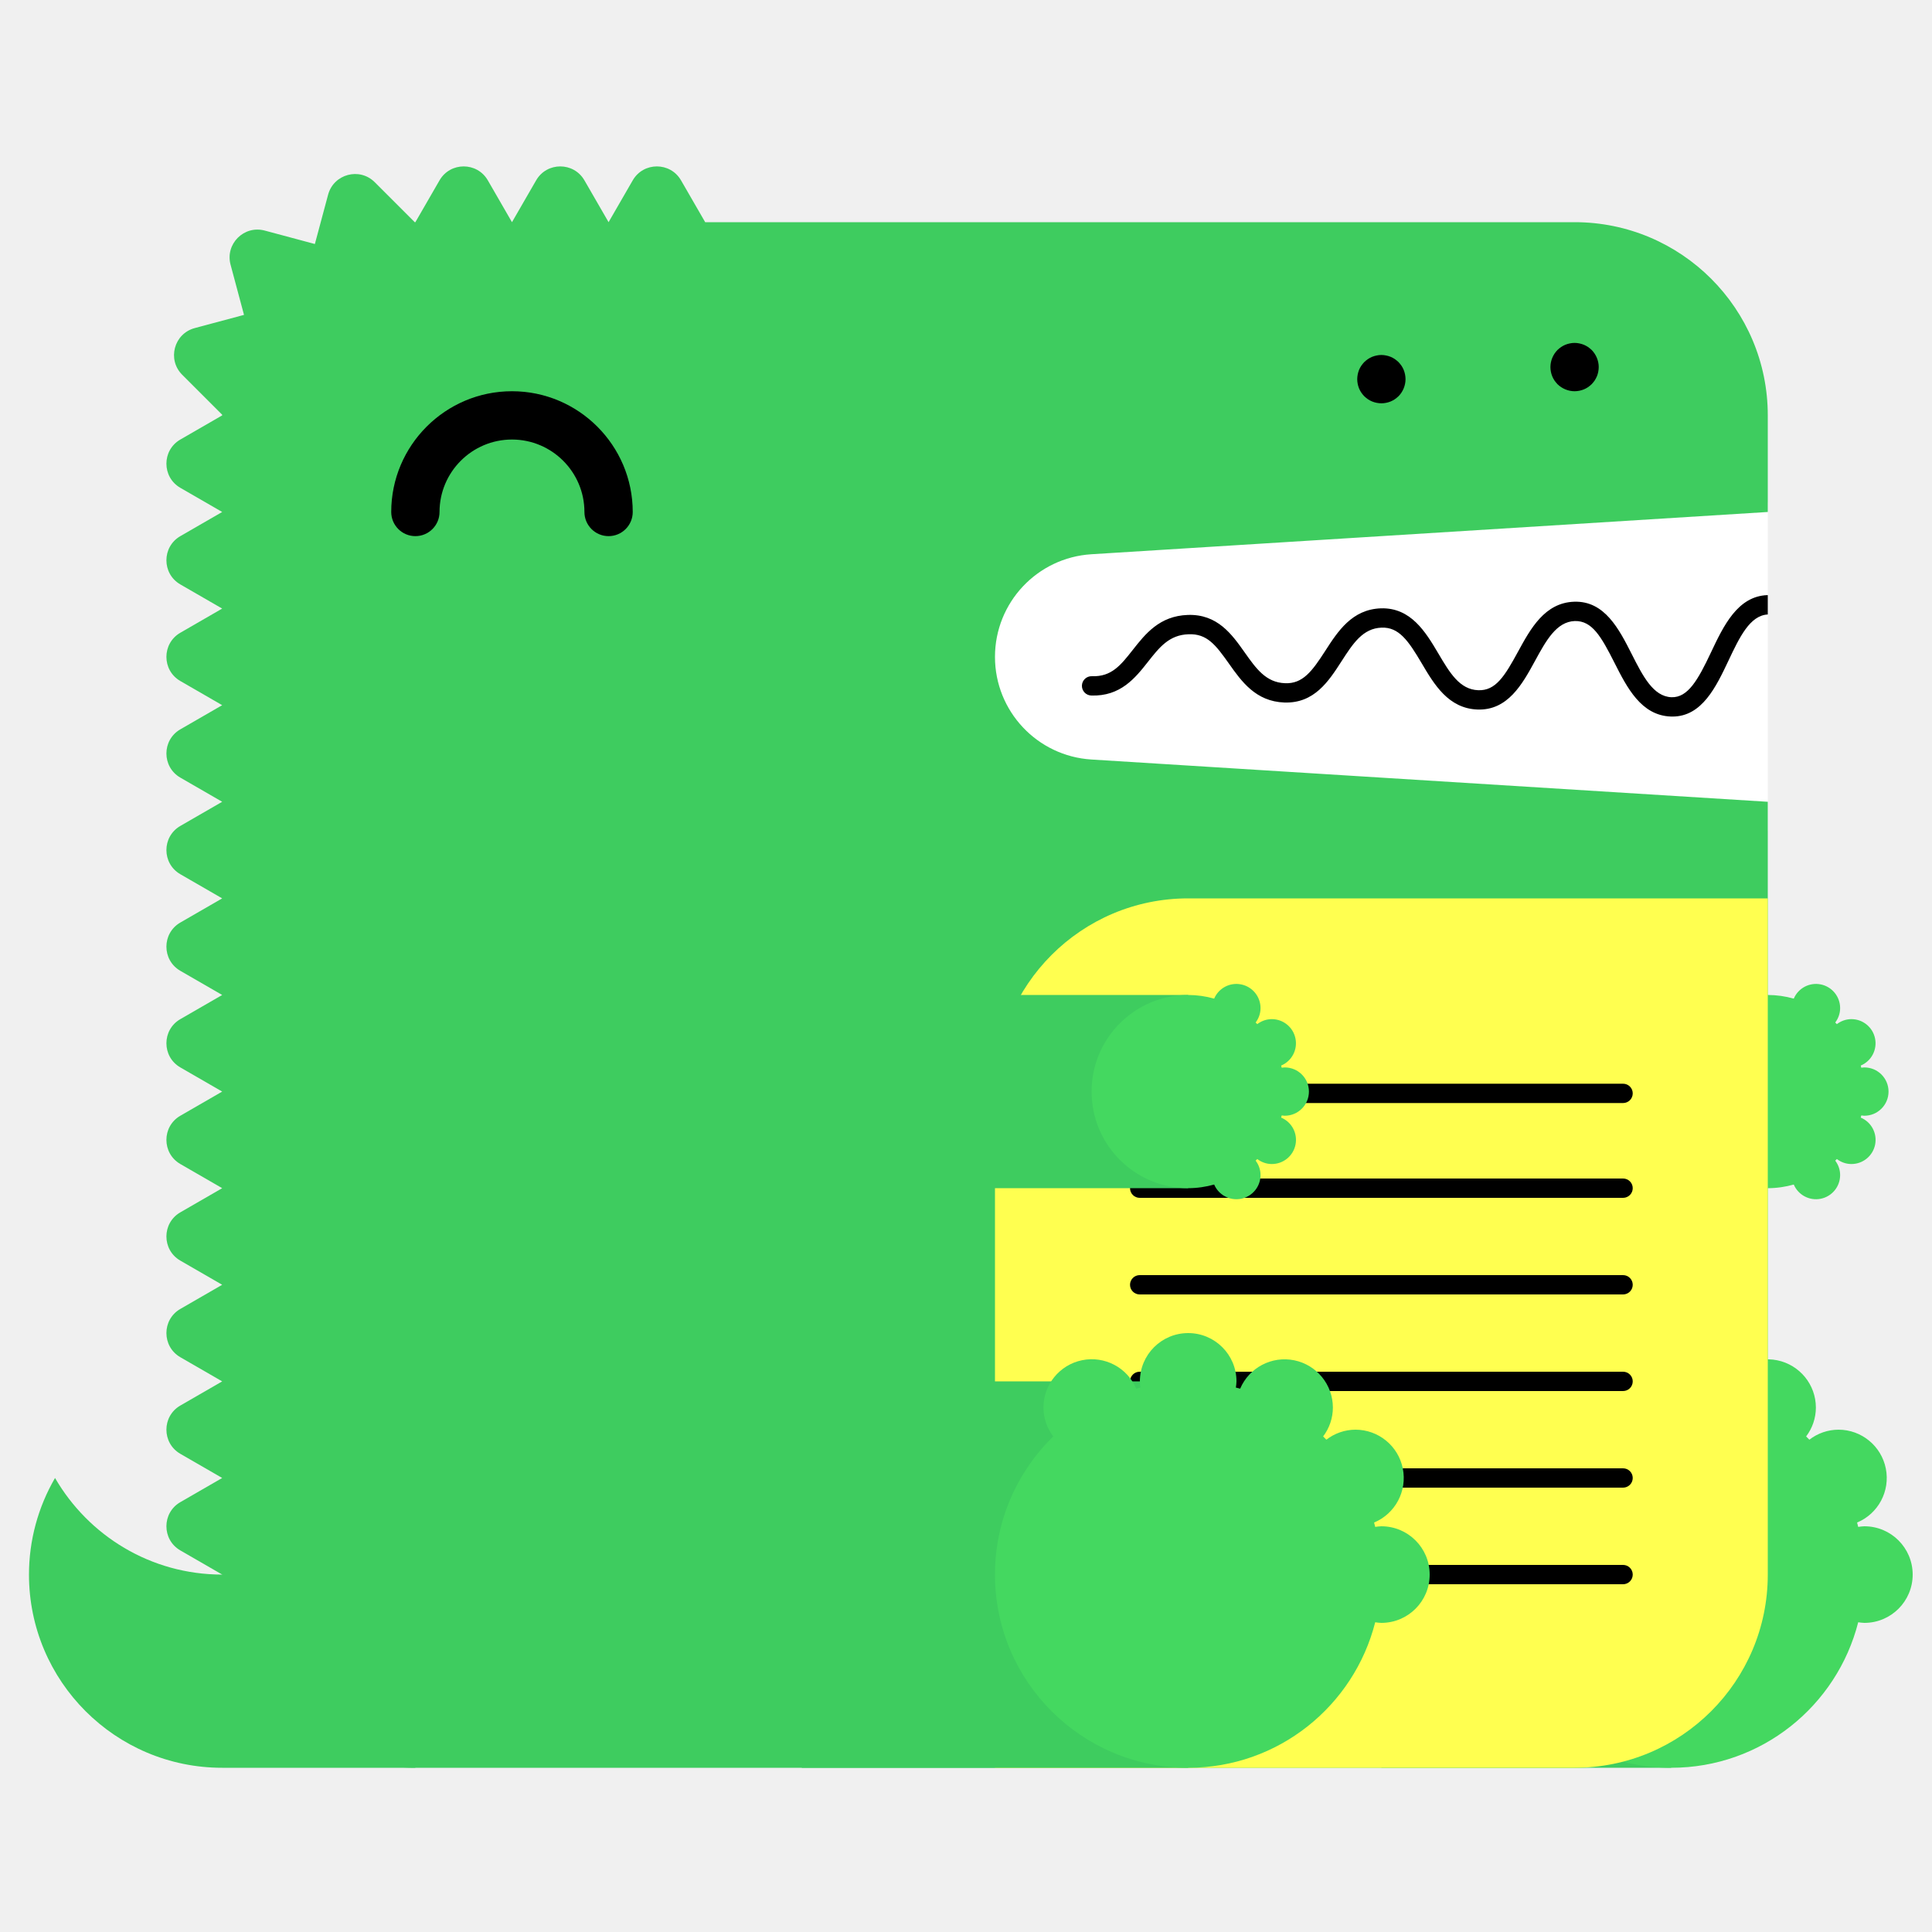
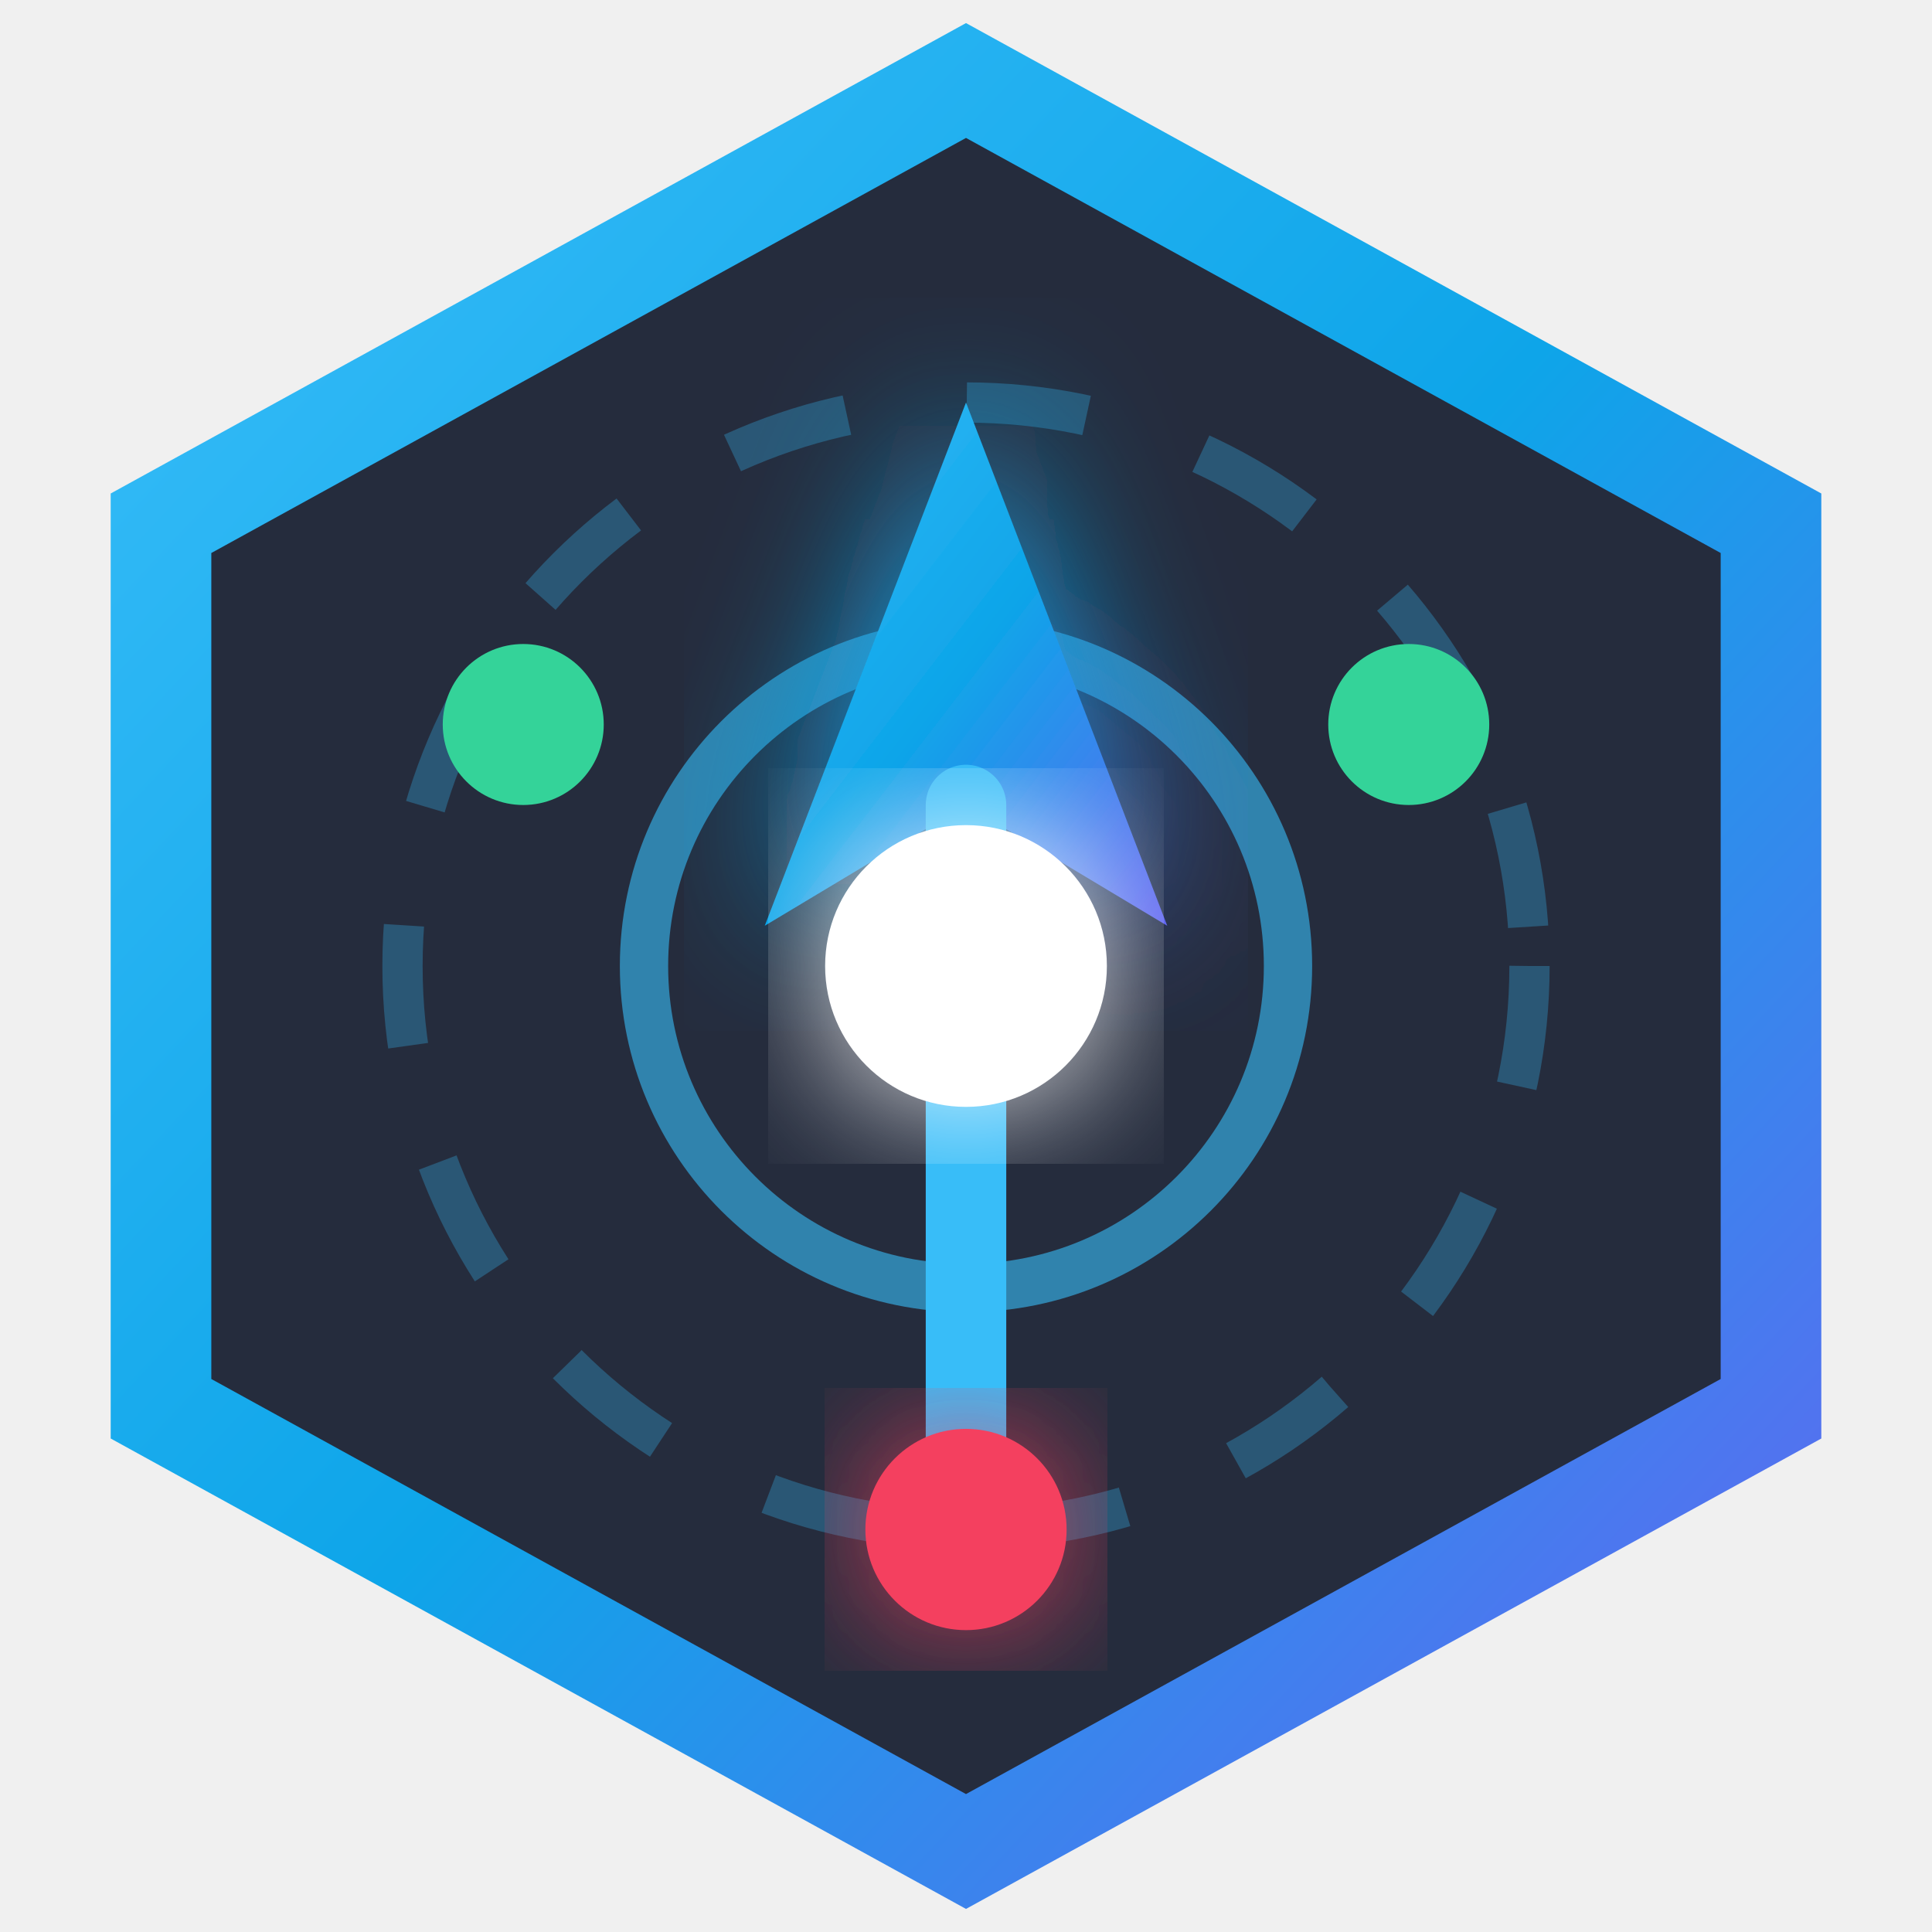
- <svg xmlns="http://www.w3.org/2000/svg" width="200" height="200" viewBox="0 0 200 200">
-   <g fill="none" fill-rule="evenodd">
-     <path fill="#FFF" d="M99 52h84v34H99z" />
-     <path d="M23 163c-7.398 0-13.843-4.027-17.303-10A19.886 19.886 0 0 0 3 163c0 11.046 8.954 20 20 20h20v-20H23z" fill="#3ECC5F" />
-     <path d="M112.98 57.376L183 53V43c0-11.046-8.954-20-20-20H73l-2.5-4.33c-1.112-1.925-3.889-1.925-5 0L63 23l-2.5-4.33c-1.111-1.925-3.889-1.925-5 0L53 23l-2.5-4.33c-1.111-1.925-3.889-1.925-5 0L43 23c-.022 0-.042.003-.065.003l-4.142-4.141c-1.57-1.571-4.252-.853-4.828 1.294l-1.369 5.104-5.192-1.392c-2.148-.575-4.111 1.389-3.535 3.536l1.39 5.193-5.102 1.367c-2.148.576-2.867 3.259-1.296 4.83l4.142 4.142c0 .021-.003.042-.003.064l-4.33 2.5c-1.925 1.111-1.925 3.889 0 5L23 53l-4.33 2.5c-1.925 1.111-1.925 3.889 0 5L23 63l-4.33 2.5c-1.925 1.111-1.925 3.889 0 5L23 73l-4.33 2.5c-1.925 1.111-1.925 3.889 0 5L23 83l-4.33 2.5c-1.925 1.111-1.925 3.889 0 5L23 93l-4.33 2.5c-1.925 1.111-1.925 3.889 0 5L23 103l-4.33 2.5c-1.925 1.111-1.925 3.889 0 5L23 113l-4.33 2.5c-1.925 1.111-1.925 3.889 0 5L23 123l-4.33 2.5c-1.925 1.111-1.925 3.889 0 5L23 133l-4.33 2.5c-1.925 1.111-1.925 3.889 0 5L23 143l-4.33 2.5c-1.925 1.111-1.925 3.889 0 5L23 153l-4.33 2.5c-1.925 1.111-1.925 3.889 0 5L23 163c0 11.046 8.954 20 20 20h120c11.046 0 20-8.954 20-20V83l-70.02-4.376A10.645 10.645 0 0 1 103 68c0-5.621 4.37-10.273 9.98-10.624" fill="#3ECC5F" />
-     <path fill="#3ECC5F" d="M143 183h30v-40h-30z" />
-     <path d="M193 158c-.219 0-.428.037-.639.064-.038-.15-.074-.301-.116-.451A5 5 0 0 0 190.32 148a4.96 4.96 0 0 0-3.016 1.036 26.531 26.531 0 0 0-.335-.336 4.955 4.955 0 0 0 1.011-2.987 5 5 0 0 0-9.599-1.959c-.148-.042-.297-.077-.445-.115.027-.211.064-.42.064-.639a5 5 0 0 0-5-5 5 5 0 0 0-5 5c0 .219.037.428.064.639-.148.038-.297.073-.445.115a4.998 4.998 0 0 0-9.599 1.959c0 1.125.384 2.151 1.011 2.987-3.717 3.632-6.031 8.693-6.031 14.3 0 11.046 8.954 20 20 20 9.339 0 17.16-6.41 19.361-15.064.211.027.42.064.639.064a5 5 0 0 0 5-5 5 5 0 0 0-5-5" fill="#44D860" />
-     <path fill="#3ECC5F" d="M153 123h30v-20h-30z" />
-     <path d="M193 115.5a2.5 2.5 0 1 0 0-5c-.109 0-.214.019-.319.032-.02-.075-.037-.15-.058-.225a2.501 2.501 0 0 0-.963-4.807c-.569 0-1.088.197-1.508.518a6.653 6.653 0 0 0-.168-.168c.314-.417.506-.931.506-1.494a2.5 2.5 0 0 0-4.8-.979A9.987 9.987 0 0 0 183 103c-5.522 0-10 4.478-10 10s4.478 10 10 10c.934 0 1.833-.138 2.69-.377a2.5 2.5 0 0 0 4.8-.979c0-.563-.192-1.077-.506-1.494.057-.055.113-.111.168-.168.42.321.939.518 1.508.518a2.5 2.5 0 0 0 .963-4.807c.021-.074.038-.15.058-.225.105.013.21.032.319.032" fill="#44D860" />
-     <path d="M63 55.5a2.5 2.5 0 0 1-2.5-2.5c0-4.136-3.364-7.5-7.5-7.5s-7.5 3.364-7.5 7.5a2.5 2.5 0 1 1-5 0c0-6.893 5.607-12.5 12.5-12.5S65.5 46.107 65.5 53a2.5 2.5 0 0 1-2.5 2.5" fill="#000" />
-     <path d="M103 183h60c11.046 0 20-8.954 20-20V93h-60c-11.046 0-20 8.954-20 20v70z" fill="#FFFF50" />
-     <path d="M168.02 124h-50.04a1 1 0 1 1 0-2h50.04a1 1 0 1 1 0 2m0 20h-50.04a1 1 0 1 1 0-2h50.04a1 1 0 1 1 0 2m0 20h-50.04a1 1 0 1 1 0-2h50.04a1 1 0 1 1 0 2m0-49.814h-50.04a1 1 0 1 1 0-2h50.04a1 1 0 1 1 0 2m0 19.814h-50.04a1 1 0 1 1 0-2h50.04a1 1 0 1 1 0 2m0 20h-50.04a1 1 0 1 1 0-2h50.04a1 1 0 1 1 0 2M183 61.611c-.012 0-.022-.006-.034-.005-3.09.105-4.552 3.196-5.842 5.923-1.346 2.85-2.387 4.703-4.093 4.647-1.889-.068-2.969-2.202-4.113-4.46-1.314-2.594-2.814-5.536-5.963-5.426-3.046.104-4.513 2.794-5.807 5.167-1.377 2.528-2.314 4.065-4.121 3.994-1.927-.07-2.951-1.805-4.136-3.813-1.321-2.236-2.848-4.75-5.936-4.664-2.994.103-4.465 2.385-5.763 4.4-1.373 2.13-2.335 3.428-4.165 3.351-1.973-.07-2.992-1.51-4.171-3.177-1.324-1.873-2.816-3.993-5.895-3.89-2.928.1-4.399 1.97-5.696 3.618-1.232 1.564-2.194 2.802-4.229 2.724a1 1 0 0 0-.072 2c3.017.101 4.545-1.8 5.872-3.487 1.177-1.496 2.193-2.787 4.193-2.855 1.926-.082 2.829 1.115 4.195 3.045 1.297 1.834 2.769 3.914 5.731 4.021 3.103.104 4.596-2.215 5.918-4.267 1.182-1.834 2.202-3.417 4.15-3.484 1.793-.067 2.769 1.35 4.145 3.681 1.297 2.197 2.766 4.686 5.787 4.796 3.125.108 4.634-2.62 5.949-5.035 1.139-2.088 2.214-4.06 4.119-4.126 1.793-.042 2.728 1.595 4.111 4.33 1.292 2.553 2.757 5.445 5.825 5.556l.169.003c3.064 0 4.518-3.075 5.805-5.794 1.139-2.41 2.217-4.68 4.067-4.773v-2z" fill="#000" />
-     <path fill="#3ECC5F" d="M83 183h40v-40H83z" />
-     <path d="M143 158c-.219 0-.428.037-.639.064-.038-.15-.074-.301-.116-.451A5 5 0 0 0 140.32 148a4.96 4.96 0 0 0-3.016 1.036 26.531 26.531 0 0 0-.335-.336 4.955 4.955 0 0 0 1.011-2.987 5 5 0 0 0-9.599-1.959c-.148-.042-.297-.077-.445-.115.027-.211.064-.42.064-.639a5 5 0 0 0-5-5 5 5 0 0 0-5 5c0 .219.037.428.064.639-.148.038-.297.073-.445.115a4.998 4.998 0 0 0-9.599 1.959c0 1.125.384 2.151 1.011 2.987-3.717 3.632-6.031 8.693-6.031 14.3 0 11.046 8.954 20 20 20 9.339 0 17.16-6.41 19.361-15.064.211.027.42.064.639.064a5 5 0 0 0 5-5 5 5 0 0 0-5-5" fill="#44D860" />
-     <path fill="#3ECC5F" d="M83 123h40v-20H83z" />
-     <path d="M133 115.5a2.5 2.5 0 1 0 0-5c-.109 0-.214.019-.319.032-.02-.075-.037-.15-.058-.225a2.501 2.501 0 0 0-.963-4.807c-.569 0-1.088.197-1.508.518a6.653 6.653 0 0 0-.168-.168c.314-.417.506-.931.506-1.494a2.5 2.5 0 0 0-4.8-.979A9.987 9.987 0 0 0 123 103c-5.522 0-10 4.478-10 10s4.478 10 10 10c.934 0 1.833-.138 2.69-.377a2.5 2.5 0 0 0 4.8-.979c0-.563-.192-1.077-.506-1.494.057-.055.113-.111.168-.168.42.321.939.518 1.508.518a2.5 2.5 0 0 0 .963-4.807c.021-.074.038-.15.058-.225.105.013.21.032.319.032" fill="#44D860" />
-     <path d="M143 41.75c-.16 0-.33-.02-.49-.05a2.52 2.52 0 0 1-.47-.14c-.15-.06-.29-.14-.431-.23-.13-.09-.259-.2-.38-.31-.109-.12-.219-.24-.309-.38s-.17-.28-.231-.43a2.619 2.619 0 0 1-.189-.96c0-.16.02-.33.05-.49.03-.16.08-.31.139-.47.061-.15.141-.29.231-.43.09-.13.2-.26.309-.38.121-.11.25-.22.38-.31.141-.09.281-.17.431-.23.149-.06.31-.11.47-.14.32-.07.65-.07.98 0 .159.03.32.08.47.14.149.06.29.14.43.23.13.09.259.2.38.31.11.12.22.25.31.38.09.14.17.28.23.43.06.16.11.31.14.47.029.16.05.33.05.49 0 .66-.271 1.31-.73 1.77-.121.11-.25.22-.38.31-.14.09-.281.17-.43.23a2.565 2.565 0 0 1-.96.19m20-1.25c-.66 0-1.3-.27-1.771-.73a3.802 3.802 0 0 1-.309-.38c-.09-.14-.17-.28-.231-.43a2.619 2.619 0 0 1-.189-.96c0-.66.27-1.3.729-1.77.121-.11.25-.22.38-.31.141-.09.281-.17.431-.23.149-.06.31-.11.47-.14.32-.07.66-.07.98 0 .159.03.32.08.47.14.149.06.29.14.43.23.13.09.259.2.38.31.459.47.73 1.11.73 1.77 0 .16-.021.33-.05.49-.03.16-.08.32-.14.47-.07.15-.14.29-.23.43-.09.13-.2.26-.31.38-.121.11-.25.22-.38.31-.14.09-.281.17-.43.23a2.565 2.565 0 0 1-.96.19" fill="#000" />
-   </g>
+ <svg xmlns="http://www.w3.org/2000/svg" width="40" height="40" viewBox="0 0 48 48" fill="none">
+   <defs>
+     <linearGradient id="cyberGrad" x1="0%" y1="0%" x2="100%" y2="100%">
+       <stop offset="0%" stop-color="#38bdf8" />
+       <stop offset="50%" stop-color="#0ea5e9" />
+       <stop offset="100%" stop-color="#6366f1" />
+     </linearGradient>
+     <filter id="glow" x="-20%" y="-20%" width="140%" height="140%">
+       <feGaussianBlur stdDeviation="2" result="blur" />
+       <feComposite in="SourceGraphic" in2="blur" operator="over" />
+     </filter>
+   </defs>
+   <polygon points="24,2 44,13 44,35 24,46 4,35 4,13" stroke="url(#cyberGrad)" stroke-width="2.5" fill="#0f172a" fill-opacity="0.9" />
+   <circle cx="24" cy="24" r="14" stroke="#38bdf8" stroke-width="1" stroke-opacity="0.3" stroke-dasharray="3 3" />
+   <circle cx="24" cy="24" r="8" stroke="#38bdf8" stroke-width="1.2" stroke-opacity="0.6" />
+   <path d="M24 10 L29 23 L24 20 L19 23 Z" fill="url(#cyberGrad)" filter="url(#glow)" />
+   <path d="M24 20 L24 38" stroke="#38bdf8" stroke-width="2" stroke-linecap="round" />
+   <circle cx="13" cy="18" r="2" fill="#34d399" />
+   <circle cx="35" cy="18" r="2" fill="#34d399" />
+   <circle cx="24" cy="38" r="2.5" fill="#f43f5e" filter="url(#glow)" />
+   <circle cx="24" cy="24" r="3.5" fill="#ffffff" filter="url(#glow)" />
</svg>
